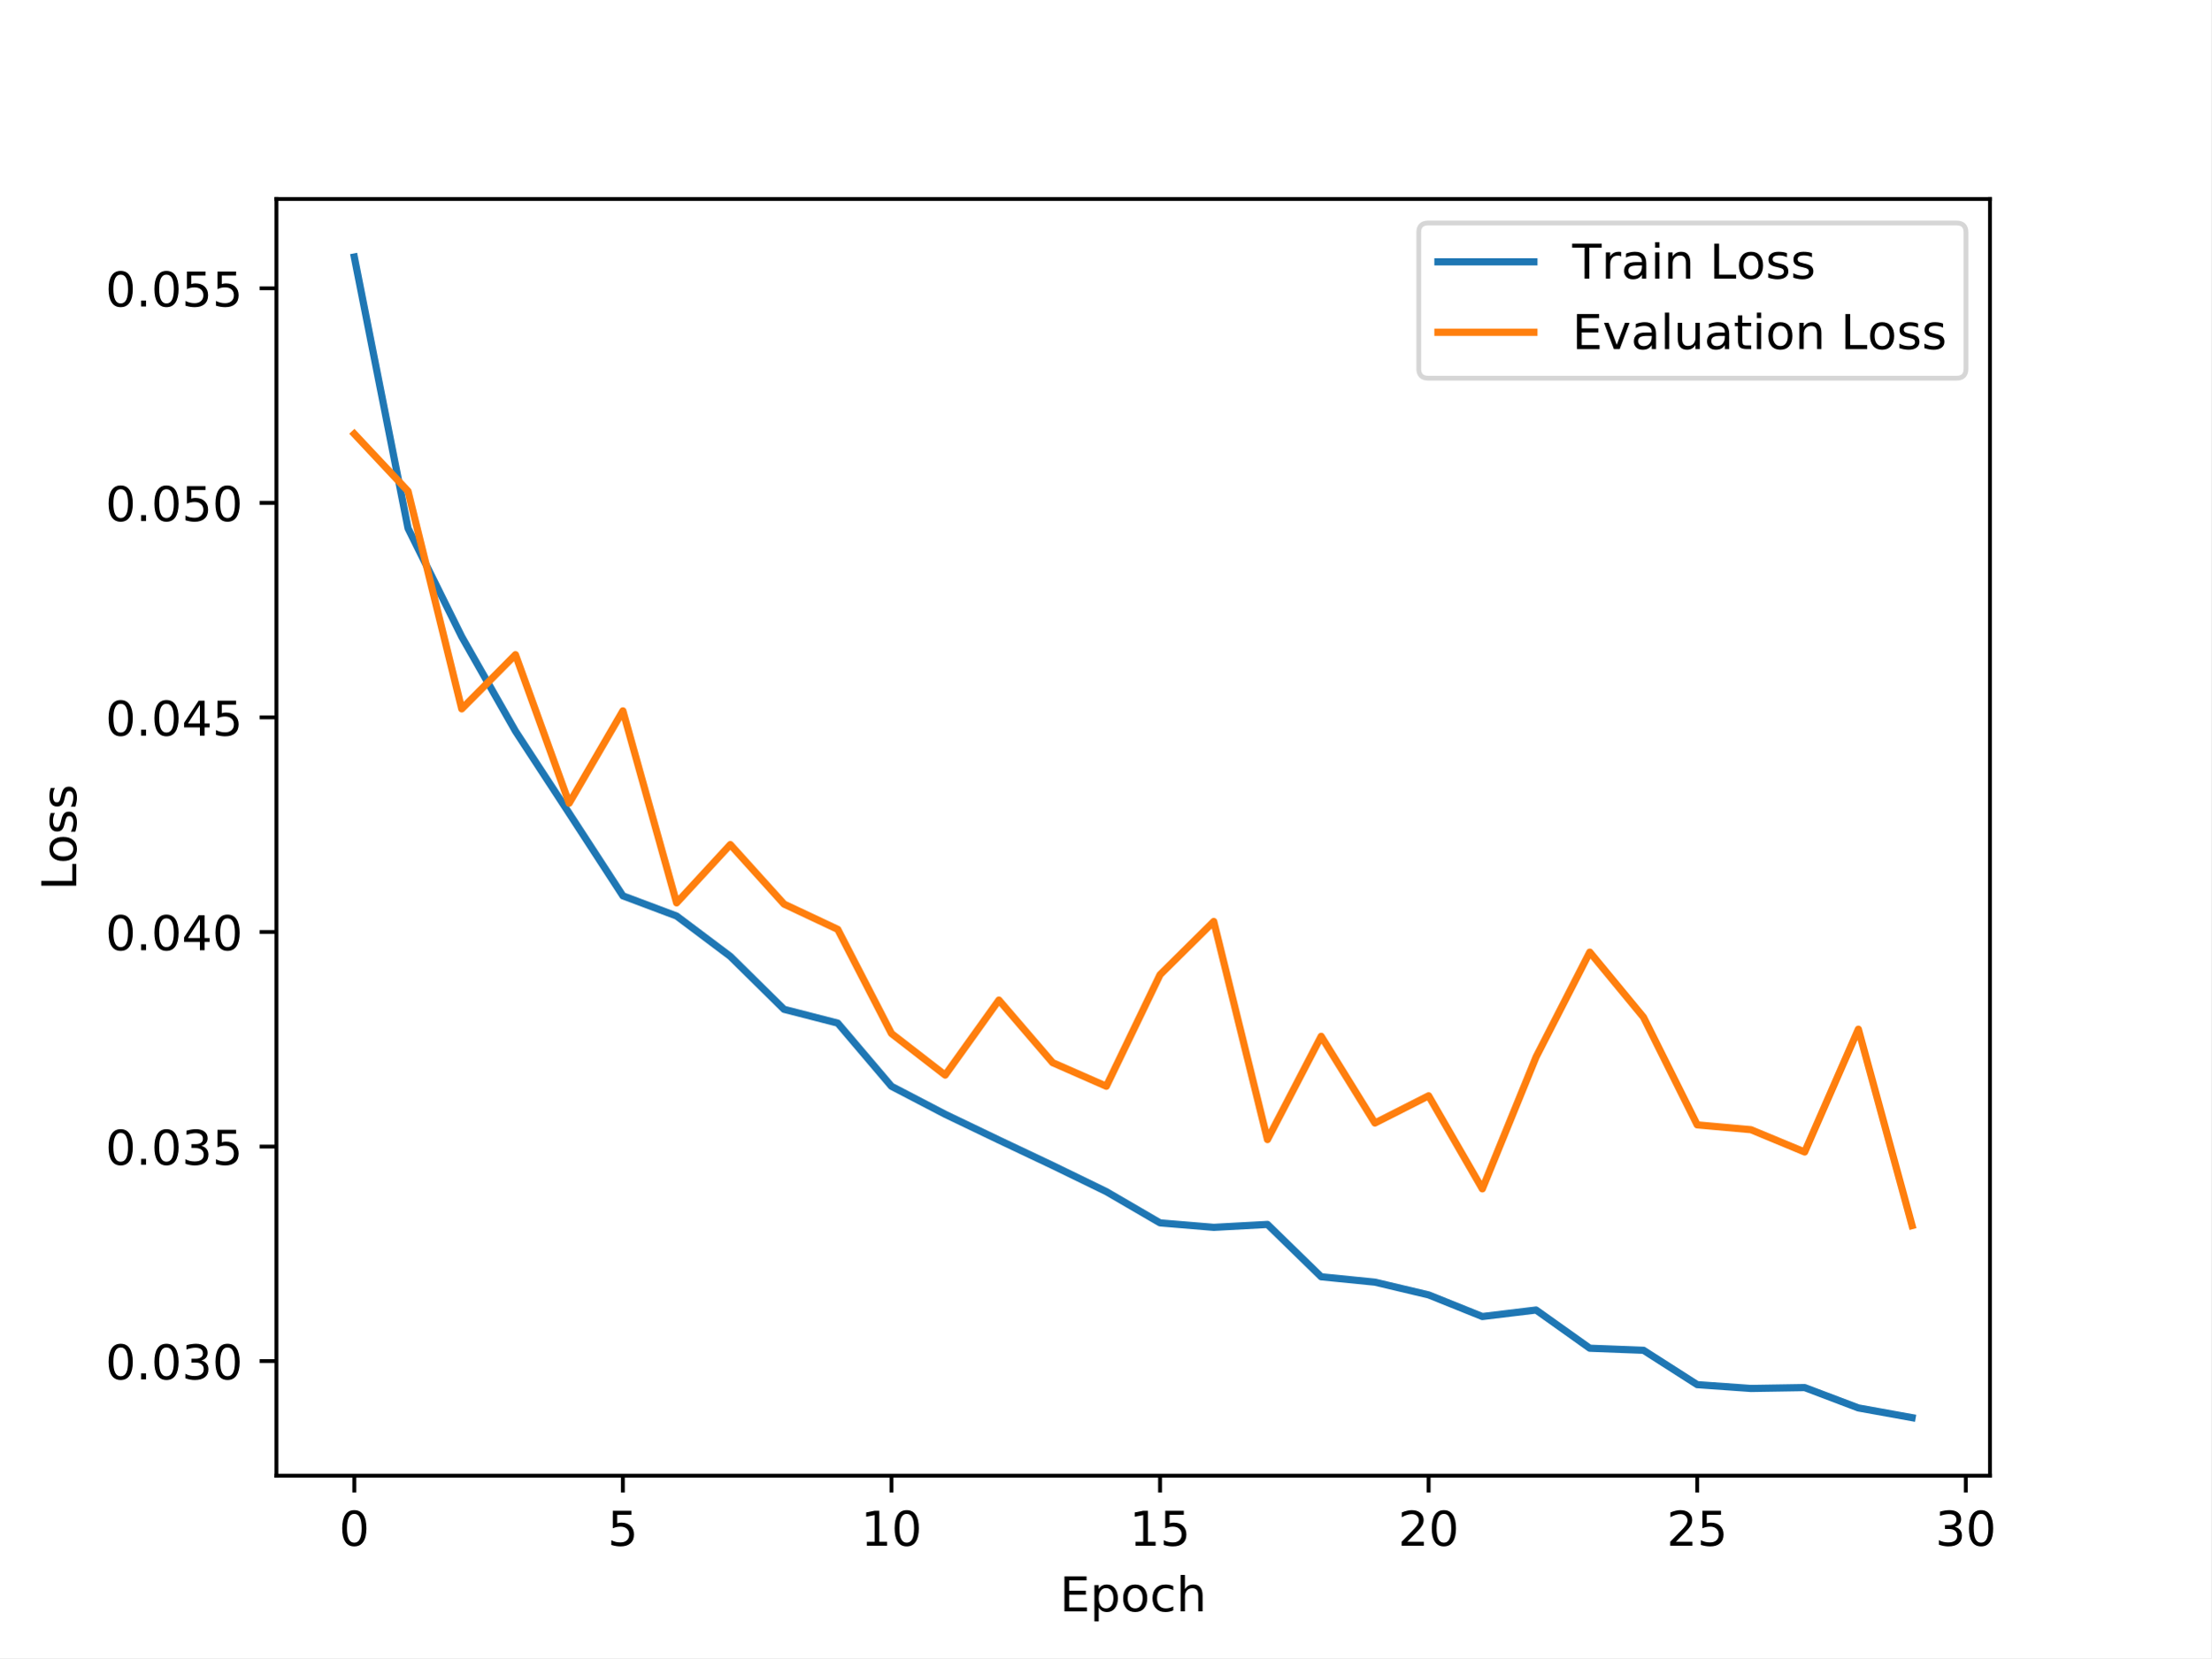
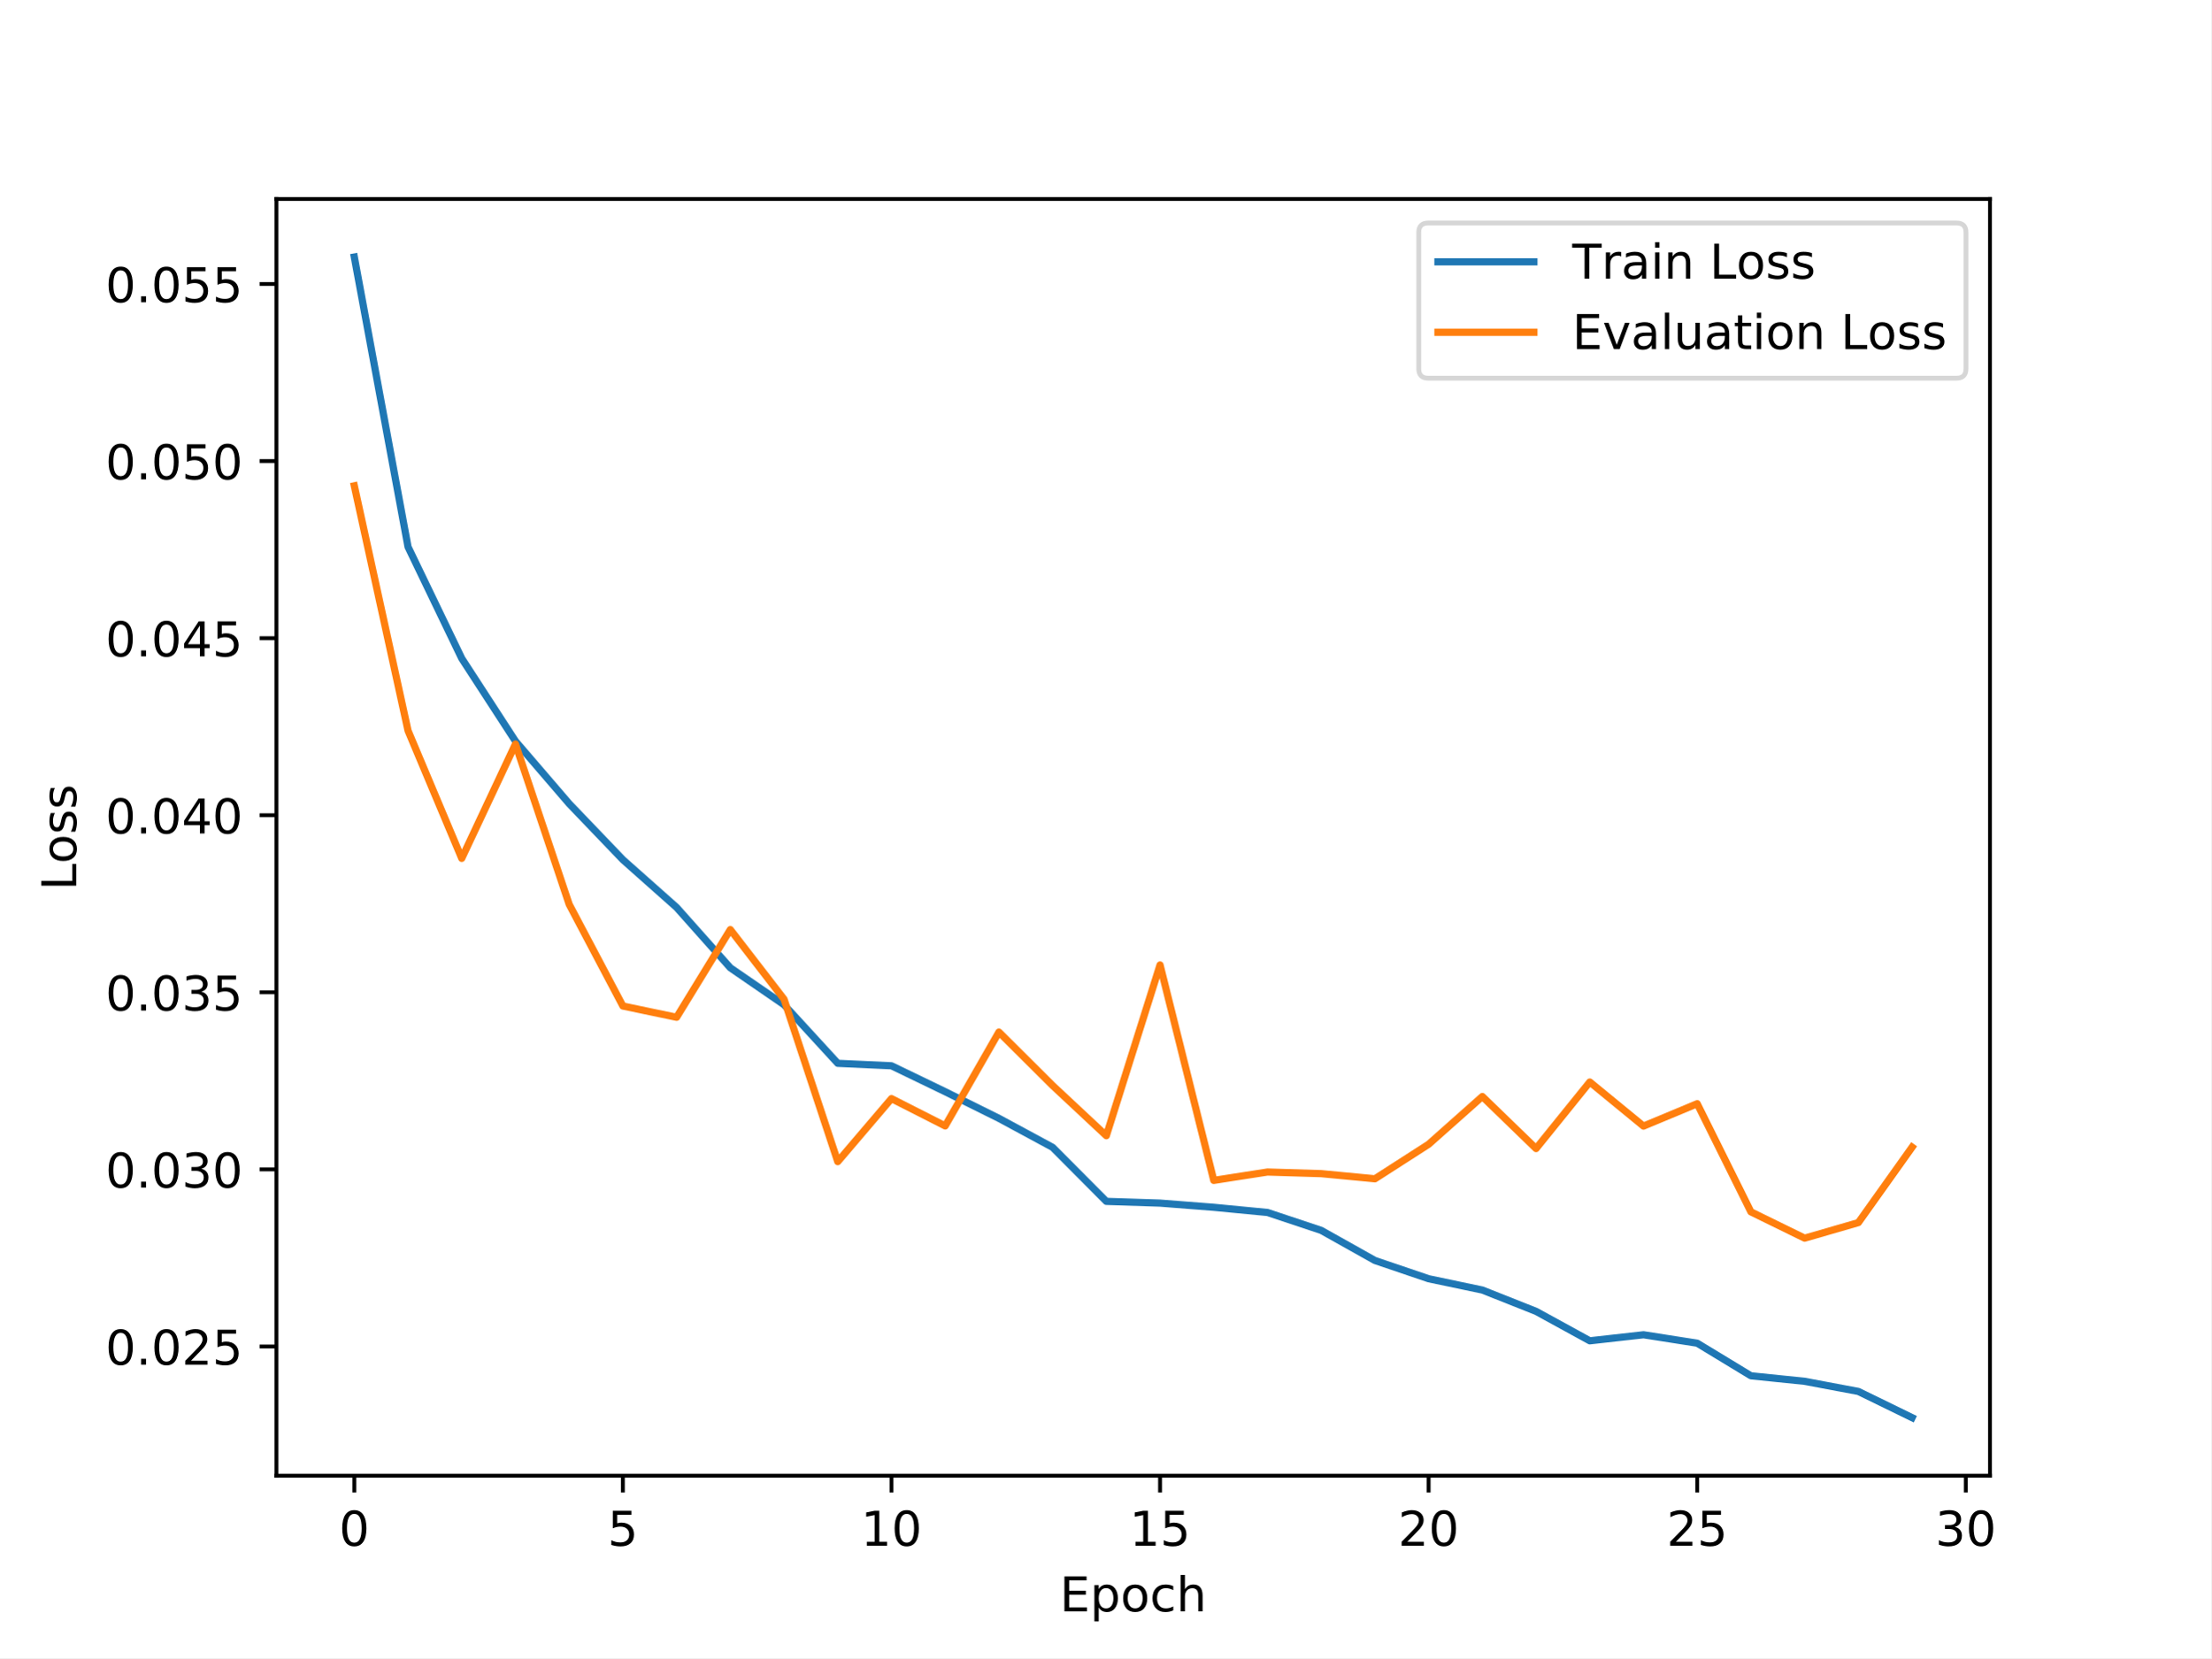
<svg xmlns="http://www.w3.org/2000/svg" xmlns:xlink="http://www.w3.org/1999/xlink" height="345.6pt" version="1.1" viewBox="0 0 460.8 345.6" width="460.8pt">
  <defs>
    <style type="text/css">
*{stroke-linecap:butt;stroke-linejoin:round;}
  </style>
  </defs>
  <g id="figure_1">
    <g id="patch_1">
      <path d="M 0 345.6  L 460.8 345.6  L 460.8 0  L 0 0  z " style="fill:#ffffff;" />
    </g>
    <g id="axes_1">
      <g id="patch_2">
        <path d="M 57.6 307.584  L 414.72 307.584  L 414.72 41.472  L 57.6 41.472  z " style="fill:#ffffff;" />
      </g>
      <g id="matplotlib.axis_1">
        <g id="xtick_1">
          <g id="line2d_1">
            <defs>
-               <path d="M 0 0  L 0 3.5  " id="m404c5e0faa" style="stroke:#000000;stroke-width:0.8;" />
-             </defs>
-             <g>
-               <use style="stroke:#000000;stroke-width:0.8;" x="73.833" xlink:href="#m404c5e0faa" y="307.584" />
+               <path d="M 0 0  L 0 3.5  " id="m61d33a6a5a" style="stroke:#000000;stroke-width:0.8;" />
+             </defs>
+             <g>
+               <use style="stroke:#000000;stroke-width:0.8;" x="73.833" xlink:href="#m61d33a6a5a" y="307.584" />
            </g>
          </g>
          <g id="text_1">
            <defs>
              <path d="M 31.781 66.406  Q 24.172 66.406 20.328 58.906  Q 16.5 51.422 16.5 36.375  Q 16.5 21.391 20.328 13.891  Q 24.172 6.391 31.781 6.391  Q 39.453 6.391 43.281 13.891  Q 47.125 21.391 47.125 36.375  Q 47.125 51.422 43.281 58.906  Q 39.453 66.406 31.781 66.406  z M 31.781 74.219  Q 44.047 74.219 50.516 64.516  Q 56.984 54.828 56.984 36.375  Q 56.984 17.969 50.516 8.266  Q 44.047 -1.422 31.781 -1.422  Q 19.531 -1.422 13.062 8.266  Q 6.594 17.969 6.594 36.375  Q 6.594 54.828 13.062 64.516  Q 19.531 74.219 31.781 74.219  z " id="DejaVuSans-48" />
            </defs>
            <g transform="translate(70.65148 322.1824)scale(0.1 -0.1)">
              <use xlink:href="#DejaVuSans-48" />
            </g>
          </g>
        </g>
        <g id="xtick_2">
          <g id="line2d_2">
            <g>
-               <use style="stroke:#000000;stroke-width:0.8;" x="129.808" xlink:href="#m404c5e0faa" y="307.584" />
+               <use style="stroke:#000000;stroke-width:0.8;" x="129.808" xlink:href="#m61d33a6a5a" y="307.584" />
            </g>
          </g>
          <g id="text_2">
            <defs>
              <path d="M 10.797 72.906  L 49.516 72.906  L 49.516 64.594  L 19.828 64.594  L 19.828 46.734  Q 21.969 47.469 24.109 47.828  Q 26.266 48.188 28.422 48.188  Q 40.625 48.188 47.75 41.5  Q 54.891 34.812 54.891 23.391  Q 54.891 11.625 47.562 5.094  Q 40.234 -1.422 26.906 -1.422  Q 22.312 -1.422 17.547 -0.641  Q 12.797 0.141 7.719 1.703  L 7.719 11.625  Q 12.109 9.234 16.797 8.062  Q 21.484 6.891 26.703 6.891  Q 35.156 6.891 40.078 11.328  Q 45.016 15.766 45.016 23.391  Q 45.016 31 40.078 35.438  Q 35.156 39.891 26.703 39.891  Q 22.75 39.891 18.812 39.016  Q 14.891 38.141 10.797 36.281  z " id="DejaVuSans-53" />
            </defs>
            <g transform="translate(126.6264 322.1824)scale(0.1 -0.1)">
              <use xlink:href="#DejaVuSans-53" />
            </g>
          </g>
        </g>
        <g id="xtick_3">
          <g id="line2d_3">
            <g>
-               <use style="stroke:#000000;stroke-width:0.8;" x="185.783" xlink:href="#m404c5e0faa" y="307.584" />
+               <use style="stroke:#000000;stroke-width:0.8;" x="185.783" xlink:href="#m61d33a6a5a" y="307.584" />
            </g>
          </g>
          <g id="text_3">
            <defs>
              <path d="M 12.406 8.297  L 28.516 8.297  L 28.516 63.922  L 10.984 60.406  L 10.984 69.391  L 28.422 72.906  L 38.281 72.906  L 38.281 8.297  L 54.391 8.297  L 54.391 0  L 12.406 0  z " id="DejaVuSans-49" />
            </defs>
            <g transform="translate(179.4201 322.1824)scale(0.1 -0.1)">
              <use xlink:href="#DejaVuSans-49" />
              <use x="63.623" xlink:href="#DejaVuSans-48" />
            </g>
          </g>
        </g>
        <g id="xtick_4">
          <g id="line2d_4">
            <g>
-               <use style="stroke:#000000;stroke-width:0.8;" x="241.757" xlink:href="#m404c5e0faa" y="307.584" />
+               <use style="stroke:#000000;stroke-width:0.8;" x="241.757" xlink:href="#m61d33a6a5a" y="307.584" />
            </g>
          </g>
          <g id="text_4">
            <g transform="translate(235.395 322.1824)scale(0.1 -0.1)">
              <use xlink:href="#DejaVuSans-49" />
              <use x="63.623" xlink:href="#DejaVuSans-53" />
            </g>
          </g>
        </g>
        <g id="xtick_5">
          <g id="line2d_5">
            <g>
-               <use style="stroke:#000000;stroke-width:0.8;" x="297.732" xlink:href="#m404c5e0faa" y="307.584" />
+               <use style="stroke:#000000;stroke-width:0.8;" x="297.732" xlink:href="#m61d33a6a5a" y="307.584" />
            </g>
          </g>
          <g id="text_5">
            <defs>
              <path d="M 19.188 8.297  L 53.609 8.297  L 53.609 0  L 7.328 0  L 7.328 8.297  Q 12.938 14.109 22.625 23.891  Q 32.328 33.688 34.812 36.531  Q 39.547 41.844 41.422 45.531  Q 43.312 49.219 43.312 52.781  Q 43.312 58.594 39.234 62.25  Q 35.156 65.922 28.609 65.922  Q 23.969 65.922 18.812 64.312  Q 13.672 62.703 7.812 59.422  L 7.812 69.391  Q 13.766 71.781 18.938 73  Q 24.125 74.219 28.422 74.219  Q 39.75 74.219 46.484 68.547  Q 53.219 62.891 53.219 53.422  Q 53.219 48.922 51.531 44.891  Q 49.859 40.875 45.406 35.406  Q 44.188 33.984 37.641 27.219  Q 31.109 20.453 19.188 8.297  z " id="DejaVuSans-50" />
            </defs>
            <g transform="translate(291.3699 322.1824)scale(0.1 -0.1)">
              <use xlink:href="#DejaVuSans-50" />
              <use x="63.623" xlink:href="#DejaVuSans-48" />
            </g>
          </g>
        </g>
        <g id="xtick_6">
          <g id="line2d_6">
            <g>
-               <use style="stroke:#000000;stroke-width:0.8;" x="353.707" xlink:href="#m404c5e0faa" y="307.584" />
+               <use style="stroke:#000000;stroke-width:0.8;" x="353.707" xlink:href="#m61d33a6a5a" y="307.584" />
            </g>
          </g>
          <g id="text_6">
            <g transform="translate(347.3448 322.1824)scale(0.1 -0.1)">
              <use xlink:href="#DejaVuSans-50" />
              <use x="63.623" xlink:href="#DejaVuSans-53" />
            </g>
          </g>
        </g>
        <g id="xtick_7">
          <g id="line2d_7">
            <g>
-               <use style="stroke:#000000;stroke-width:0.8;" x="409.682" xlink:href="#m404c5e0faa" y="307.584" />
+               <use style="stroke:#000000;stroke-width:0.8;" x="409.682" xlink:href="#m61d33a6a5a" y="307.584" />
            </g>
          </g>
          <g id="text_7">
            <defs>
              <path d="M 40.578 39.312  Q 47.656 37.797 51.625 33  Q 55.609 28.219 55.609 21.188  Q 55.609 10.406 48.188 4.484  Q 40.766 -1.422 27.094 -1.422  Q 22.516 -1.422 17.656 -0.516  Q 12.797 0.391 7.625 2.203  L 7.625 11.719  Q 11.719 9.328 16.594 8.109  Q 21.484 6.891 26.812 6.891  Q 36.078 6.891 40.938 10.547  Q 45.797 14.203 45.797 21.188  Q 45.797 27.641 41.281 31.266  Q 36.766 34.906 28.719 34.906  L 20.219 34.906  L 20.219 43.016  L 29.109 43.016  Q 36.375 43.016 40.234 45.922  Q 44.094 48.828 44.094 54.297  Q 44.094 59.906 40.109 62.906  Q 36.141 65.922 28.719 65.922  Q 24.656 65.922 20.016 65.031  Q 15.375 64.156 9.812 62.312  L 9.812 71.094  Q 15.438 72.656 20.344 73.438  Q 25.25 74.219 29.594 74.219  Q 40.828 74.219 47.359 69.109  Q 53.906 64.016 53.906 55.328  Q 53.906 49.266 50.438 45.094  Q 46.969 40.922 40.578 39.312  z " id="DejaVuSans-51" />
            </defs>
            <g transform="translate(403.3198 322.1824)scale(0.1 -0.1)">
              <use xlink:href="#DejaVuSans-51" />
              <use x="63.623" xlink:href="#DejaVuSans-48" />
            </g>
          </g>
        </g>
        <g id="text_8">
          <defs>
            <path d="M 9.812 72.906  L 55.906 72.906  L 55.906 64.594  L 19.672 64.594  L 19.672 43.016  L 54.391 43.016  L 54.391 34.719  L 19.672 34.719  L 19.672 8.297  L 56.781 8.297  L 56.781 0  L 9.812 0  z " id="DejaVuSans-69" />
            <path d="M 18.109 8.203  L 18.109 -20.797  L 9.078 -20.797  L 9.078 54.688  L 18.109 54.688  L 18.109 46.391  Q 20.953 51.266 25.266 53.625  Q 29.594 56 35.594 56  Q 45.562 56 51.781 48.094  Q 58.016 40.188 58.016 27.297  Q 58.016 14.406 51.781 6.484  Q 45.562 -1.422 35.594 -1.422  Q 29.594 -1.422 25.266 0.953  Q 20.953 3.328 18.109 8.203  z M 48.688 27.297  Q 48.688 37.203 44.609 42.844  Q 40.531 48.484 33.406 48.484  Q 26.266 48.484 22.188 42.844  Q 18.109 37.203 18.109 27.297  Q 18.109 17.391 22.188 11.75  Q 26.266 6.109 33.406 6.109  Q 40.531 6.109 44.609 11.75  Q 48.688 17.391 48.688 27.297  z " id="DejaVuSans-112" />
            <path d="M 30.609 48.391  Q 23.391 48.391 19.188 42.75  Q 14.984 37.109 14.984 27.297  Q 14.984 17.484 19.156 11.844  Q 23.344 6.203 30.609 6.203  Q 37.797 6.203 41.984 11.859  Q 46.188 17.531 46.188 27.297  Q 46.188 37.016 41.984 42.703  Q 37.797 48.391 30.609 48.391  z M 30.609 56  Q 42.328 56 49.016 48.375  Q 55.719 40.766 55.719 27.297  Q 55.719 13.875 49.016 6.219  Q 42.328 -1.422 30.609 -1.422  Q 18.844 -1.422 12.172 6.219  Q 5.516 13.875 5.516 27.297  Q 5.516 40.766 12.172 48.375  Q 18.844 56 30.609 56  z " id="DejaVuSans-111" />
            <path d="M 48.781 52.594  L 48.781 44.188  Q 44.969 46.297 41.141 47.344  Q 37.312 48.391 33.406 48.391  Q 24.656 48.391 19.812 42.844  Q 14.984 37.312 14.984 27.297  Q 14.984 17.281 19.812 11.734  Q 24.656 6.203 33.406 6.203  Q 37.312 6.203 41.141 7.25  Q 44.969 8.297 48.781 10.406  L 48.781 2.094  Q 45.016 0.344 40.984 -0.531  Q 36.969 -1.422 32.422 -1.422  Q 20.062 -1.422 12.781 6.344  Q 5.516 14.109 5.516 27.297  Q 5.516 40.672 12.859 48.328  Q 20.219 56 33.016 56  Q 37.156 56 41.109 55.141  Q 45.062 54.297 48.781 52.594  z " id="DejaVuSans-99" />
            <path d="M 54.891 33.016  L 54.891 0  L 45.906 0  L 45.906 32.719  Q 45.906 40.484 42.875 44.328  Q 39.844 48.188 33.797 48.188  Q 26.516 48.188 22.312 43.547  Q 18.109 38.922 18.109 30.906  L 18.109 0  L 9.078 0  L 9.078 75.984  L 18.109 75.984  L 18.109 46.188  Q 21.344 51.125 25.703 53.562  Q 30.078 56 35.797 56  Q 45.219 56 50.047 50.172  Q 54.891 44.344 54.891 33.016  z " id="DejaVuSans-104" />
          </defs>
          <g transform="translate(220.8491 335.8606)scale(0.1 -0.1)">
            <use xlink:href="#DejaVuSans-69" />
            <use x="63.184" xlink:href="#DejaVuSans-112" />
            <use x="126.66" xlink:href="#DejaVuSans-111" />
            <use x="187.842" xlink:href="#DejaVuSans-99" />
            <use x="242.822" xlink:href="#DejaVuSans-104" />
          </g>
        </g>
      </g>
      <g id="matplotlib.axis_2">
        <g id="ytick_1">
          <g id="line2d_8">
            <defs>
-               <path d="M 0 0  L -3.5 0  " id="m40cb525549" style="stroke:#000000;stroke-width:0.8;" />
-             </defs>
-             <g>
-               <use style="stroke:#000000;stroke-width:0.8;" x="57.6" xlink:href="#m40cb525549" y="283.704" />
+               <path d="M 0 0  L -3.5 0  " id="m478eea6dd3" style="stroke:#000000;stroke-width:0.8;" />
+             </defs>
+             <g>
+               <use style="stroke:#000000;stroke-width:0.8;" x="57.6" xlink:href="#m478eea6dd3" y="280.651" />
            </g>
          </g>
          <g id="text_9">
            <defs>
              <path d="M 10.688 12.406  L 21 12.406  L 21 0  L 10.688 0  z " id="DejaVuSans-46" />
            </defs>
-             <g transform="translate(21.97188 287.5036)scale(0.1 -0.1)">
+             <g transform="translate(21.97188 284.4507)scale(0.1 -0.1)">
+               <use xlink:href="#DejaVuSans-48" />
+               <use x="63.623" xlink:href="#DejaVuSans-46" />
+               <use x="95.41" xlink:href="#DejaVuSans-48" />
+               <use x="159.033" xlink:href="#DejaVuSans-50" />
+               <use x="222.656" xlink:href="#DejaVuSans-53" />
+             </g>
+           </g>
+         </g>
+         <g id="ytick_2">
+           <g id="line2d_9">
+             <g>
+               <use style="stroke:#000000;stroke-width:0.8;" x="57.6" xlink:href="#m478eea6dd3" y="243.74" />
+             </g>
+           </g>
+           <g id="text_10">
+             <g transform="translate(21.97188 247.5393)scale(0.1 -0.1)">
              <use xlink:href="#DejaVuSans-48" />
              <use x="63.623" xlink:href="#DejaVuSans-46" />
              <use x="95.41" xlink:href="#DejaVuSans-48" />
              <use x="159.033" xlink:href="#DejaVuSans-51" />
              <use x="222.656" xlink:href="#DejaVuSans-48" />
            </g>
          </g>
        </g>
-         <g id="ytick_2">
-           <g id="line2d_9">
-             <g>
-               <use style="stroke:#000000;stroke-width:0.8;" x="57.6" xlink:href="#m40cb525549" y="238.979" />
-             </g>
-           </g>
-           <g id="text_10">
-             <g transform="translate(21.97188 242.7784)scale(0.1 -0.1)">
+         <g id="ytick_3">
+           <g id="line2d_10">
+             <g>
+               <use style="stroke:#000000;stroke-width:0.8;" x="57.6" xlink:href="#m478eea6dd3" y="206.829" />
+             </g>
+           </g>
+           <g id="text_11">
+             <g transform="translate(21.97188 210.6279)scale(0.1 -0.1)">
              <use xlink:href="#DejaVuSans-48" />
              <use x="63.623" xlink:href="#DejaVuSans-46" />
              <use x="95.41" xlink:href="#DejaVuSans-48" />
              <use x="159.033" xlink:href="#DejaVuSans-51" />
              <use x="222.656" xlink:href="#DejaVuSans-53" />
            </g>
          </g>
        </g>
-         <g id="ytick_3">
-           <g id="line2d_10">
-             <g>
-               <use style="stroke:#000000;stroke-width:0.8;" x="57.6" xlink:href="#m40cb525549" y="194.254" />
-             </g>
-           </g>
-           <g id="text_11">
+         <g id="ytick_4">
+           <g id="line2d_11">
+             <g>
+               <use style="stroke:#000000;stroke-width:0.8;" x="57.6" xlink:href="#m478eea6dd3" y="169.917" />
+             </g>
+           </g>
+           <g id="text_12">
            <defs>
              <path d="M 37.797 64.312  L 12.891 25.391  L 37.797 25.391  z M 35.203 72.906  L 47.609 72.906  L 47.609 25.391  L 58.016 25.391  L 58.016 17.188  L 47.609 17.188  L 47.609 0  L 37.797 0  L 37.797 17.188  L 4.891 17.188  L 4.891 26.703  z " id="DejaVuSans-52" />
            </defs>
-             <g transform="translate(21.97188 198.0533)scale(0.1 -0.1)">
+             <g transform="translate(21.97188 173.7165)scale(0.1 -0.1)">
              <use xlink:href="#DejaVuSans-48" />
              <use x="63.623" xlink:href="#DejaVuSans-46" />
              <use x="95.41" xlink:href="#DejaVuSans-48" />
              <use x="159.033" xlink:href="#DejaVuSans-52" />
              <use x="222.656" xlink:href="#DejaVuSans-48" />
            </g>
          </g>
        </g>
-         <g id="ytick_4">
-           <g id="line2d_11">
-             <g>
-               <use style="stroke:#000000;stroke-width:0.8;" x="57.6" xlink:href="#m40cb525549" y="149.529" />
-             </g>
-           </g>
-           <g id="text_12">
-             <g transform="translate(21.97188 153.3281)scale(0.1 -0.1)">
+         <g id="ytick_5">
+           <g id="line2d_12">
+             <g>
+               <use style="stroke:#000000;stroke-width:0.8;" x="57.6" xlink:href="#m478eea6dd3" y="133.006" />
+             </g>
+           </g>
+           <g id="text_13">
+             <g transform="translate(21.97188 136.8051)scale(0.1 -0.1)">
              <use xlink:href="#DejaVuSans-48" />
              <use x="63.623" xlink:href="#DejaVuSans-46" />
              <use x="95.41" xlink:href="#DejaVuSans-48" />
              <use x="159.033" xlink:href="#DejaVuSans-52" />
              <use x="222.656" xlink:href="#DejaVuSans-53" />
            </g>
          </g>
        </g>
-         <g id="ytick_5">
-           <g id="line2d_12">
-             <g>
-               <use style="stroke:#000000;stroke-width:0.8;" x="57.6" xlink:href="#m40cb525549" y="104.804" />
-             </g>
-           </g>
-           <g id="text_13">
-             <g transform="translate(21.97188 108.603)scale(0.1 -0.1)">
+         <g id="ytick_6">
+           <g id="line2d_13">
+             <g>
+               <use style="stroke:#000000;stroke-width:0.8;" x="57.6" xlink:href="#m478eea6dd3" y="96.094" />
+             </g>
+           </g>
+           <g id="text_14">
+             <g transform="translate(21.97188 99.8937)scale(0.1 -0.1)">
              <use xlink:href="#DejaVuSans-48" />
              <use x="63.623" xlink:href="#DejaVuSans-46" />
              <use x="95.41" xlink:href="#DejaVuSans-48" />
              <use x="159.033" xlink:href="#DejaVuSans-53" />
              <use x="222.656" xlink:href="#DejaVuSans-48" />
            </g>
          </g>
        </g>
-         <g id="ytick_6">
-           <g id="line2d_13">
-             <g>
-               <use style="stroke:#000000;stroke-width:0.8;" x="57.6" xlink:href="#m40cb525549" y="60.079" />
-             </g>
-           </g>
-           <g id="text_14">
-             <g transform="translate(21.97188 63.87782)scale(0.1 -0.1)">
+         <g id="ytick_7">
+           <g id="line2d_14">
+             <g>
+               <use style="stroke:#000000;stroke-width:0.8;" x="57.6" xlink:href="#m478eea6dd3" y="59.183" />
+             </g>
+           </g>
+           <g id="text_15">
+             <g transform="translate(21.97188 62.9823)scale(0.1 -0.1)">
              <use xlink:href="#DejaVuSans-48" />
              <use x="63.623" xlink:href="#DejaVuSans-46" />
              <use x="95.41" xlink:href="#DejaVuSans-48" />
              <use x="159.033" xlink:href="#DejaVuSans-53" />
              <use x="222.656" xlink:href="#DejaVuSans-53" />
            </g>
          </g>
        </g>
-         <g id="text_15">
+         <g id="text_16">
          <defs>
            <path d="M 9.812 72.906  L 19.672 72.906  L 19.672 8.297  L 55.172 8.297  L 55.172 0  L 9.812 0  z " id="DejaVuSans-76" />
            <path d="M 44.281 53.078  L 44.281 44.578  Q 40.484 46.531 36.375 47.5  Q 32.281 48.484 27.875 48.484  Q 21.188 48.484 17.844 46.438  Q 14.5 44.391 14.5 40.281  Q 14.5 37.156 16.891 35.375  Q 19.281 33.594 26.516 31.984  L 29.594 31.297  Q 39.156 29.25 43.188 25.516  Q 47.219 21.781 47.219 15.094  Q 47.219 7.469 41.188 3.016  Q 35.156 -1.422 24.609 -1.422  Q 20.219 -1.422 15.453 -0.562  Q 10.688 0.297 5.422 2  L 5.422 11.281  Q 10.406 8.688 15.234 7.391  Q 20.062 6.109 24.812 6.109  Q 31.156 6.109 34.562 8.281  Q 37.984 10.453 37.984 14.406  Q 37.984 18.062 35.516 20.016  Q 33.062 21.969 24.703 23.781  L 21.578 24.516  Q 13.234 26.266 9.516 29.906  Q 5.812 33.547 5.812 39.891  Q 5.812 47.609 11.281 51.797  Q 16.75 56 26.812 56  Q 31.781 56 36.172 55.266  Q 40.578 54.547 44.281 53.078  z " id="DejaVuSans-115" />
          </defs>
          <g transform="translate(15.89219 185.5819)rotate(-90)scale(0.1 -0.1)">
            <use xlink:href="#DejaVuSans-76" />
            <use x="55.697" xlink:href="#DejaVuSans-111" />
            <use x="116.879" xlink:href="#DejaVuSans-115" />
            <use x="168.979" xlink:href="#DejaVuSans-115" />
          </g>
        </g>
      </g>
-       <g id="line2d_14">
-         <path clip-path="url(#pafeaebaa38)" d="M 73.833 53.568  L 85.028 110.109  L 96.223 132.712  L 107.418 152.385  L 118.613 169.513  L 129.808 186.721  L 141.003 190.926  L 152.198 199.337  L 163.393 210.375  L 174.588 213.251  L 185.783 226.422  L 196.978 232.254  L 208.173 237.626  L 219.368 242.928  L 230.563 248.375  L 241.757 254.889  L 252.952 255.82  L 264.147 255.21  L 275.342 266.124  L 286.537 267.245  L 297.732 269.902  L 308.927 274.408  L 320.122 273.05  L 331.317 281.013  L 342.512 281.445  L 353.707 288.605  L 364.902 289.402  L 376.097 289.217  L 387.292 293.46  L 398.487 295.488  " style="fill:none;stroke:#1f77b4;stroke-linecap:square;stroke-width:1.5;" />
-       </g>
      <g id="line2d_15">
-         <path clip-path="url(#pafeaebaa38)" d="M 73.833 90.437  L 85.028 102.37  L 96.223 147.751  L 107.418 136.457  L 118.613 167.414  L 129.808 148.167  L 141.003 188.186  L 152.198 176.038  L 163.393 188.44  L 174.588 193.707  L 185.783 215.419  L 196.978 224.085  L 208.173 208.451  L 219.368 221.49  L 230.563 226.41  L 241.757 203.162  L 252.952 192.067  L 264.147 237.525  L 275.342 216.002  L 286.537 234.074  L 297.732 228.4  L 308.927 247.796  L 320.122 220.318  L 331.317 198.458  L 342.512 212.018  L 353.707 234.458  L 364.902 235.467  L 376.097 240.114  L 387.292 214.525  L 398.487 255.447  " style="fill:none;stroke:#ff7f0e;stroke-linecap:square;stroke-width:1.5;" />
+         <path clip-path="url(#pfd7b77b034)" d="M 73.833 53.568  L 85.028 113.983  L 96.223 137.232  L 107.418 154.48  L 118.613 167.51  L 129.808 179.191  L 141.003 189.138  L 152.198 201.723  L 163.393 209.422  L 174.588 221.628  L 185.783 222.143  L 196.978 227.548  L 208.173 233.1  L 219.368 239.146  L 230.563 250.403  L 241.757 250.765  L 252.952 251.642  L 264.147 252.72  L 275.342 256.452  L 286.537 262.728  L 297.732 266.531  L 308.927 268.888  L 320.122 273.333  L 331.317 279.466  L 342.512 278.209  L 353.707 279.966  L 364.902 286.761  L 376.097 287.913  L 387.292 290.025  L 398.487 295.488  " style="fill:none;stroke:#1f77b4;stroke-linecap:square;stroke-width:1.5;" />
+       </g>
+       <g id="line2d_16">
+         <path clip-path="url(#pfd7b77b034)" d="M 73.833 101.26  L 85.028 152.285  L 96.223 178.911  L 107.418 155.082  L 118.613 188.491  L 129.808 209.69  L 141.003 212.033  L 152.198 193.758  L 163.393 208.271  L 174.588 242.125  L 185.783 228.987  L 196.978 234.676  L 208.173 215.118  L 219.368 226.261  L 230.563 236.719  L 241.757 201.129  L 252.952 246.03  L 264.147 244.286  L 275.342 244.625  L 286.537 245.697  L 297.732 238.502  L 308.927 228.548  L 320.122 239.395  L 331.317 225.529  L 342.512 234.714  L 353.707 230.049  L 364.902 252.593  L 376.097 258.076  L 387.292 254.829  L 398.487 239.107  " style="fill:none;stroke:#ff7f0e;stroke-linecap:square;stroke-width:1.5;" />
      </g>
      <g id="patch_3">
        <path d="M 57.6 307.584  L 57.6 41.472  " style="fill:none;stroke:#000000;stroke-linecap:square;stroke-linejoin:miter;stroke-width:0.8;" />
      </g>
      <g id="patch_4">
        <path d="M 414.72 307.584  L 414.72 41.472  " style="fill:none;stroke:#000000;stroke-linecap:square;stroke-linejoin:miter;stroke-width:0.8;" />
      </g>
      <g id="patch_5">
        <path d="M 57.6 307.584  L 414.72 307.584  " style="fill:none;stroke:#000000;stroke-linecap:square;stroke-linejoin:miter;stroke-width:0.8;" />
      </g>
      <g id="patch_6">
        <path d="M 57.6 41.472  L 414.72 41.472  " style="fill:none;stroke:#000000;stroke-linecap:square;stroke-linejoin:miter;stroke-width:0.8;" />
      </g>
      <g id="legend_1">
        <g id="patch_7">
          <path d="M 297.67 78.828  L 407.72 78.828  Q 409.72 78.828 409.72 76.828  L 409.72 48.472  Q 409.72 46.472 407.72 46.472  L 297.67 46.472  Q 295.67 46.472 295.67 48.472  L 295.67 76.828  Q 295.67 78.828 297.67 78.828  z " style="fill:#ffffff;opacity:0.8;stroke:#cccccc;stroke-linejoin:miter;" />
        </g>
-         <g id="line2d_16">
+         <g id="line2d_17">
          <path d="M 299.67 54.57  L 319.67 54.57  " style="fill:none;stroke:#1f77b4;stroke-linecap:square;stroke-width:1.5;" />
        </g>
-         <g id="line2d_17" />
-         <g id="text_16">
+         <g id="line2d_18" />
+         <g id="text_17">
          <defs>
            <path d="M -0.297 72.906  L 61.375 72.906  L 61.375 64.594  L 35.5 64.594  L 35.5 0  L 25.594 0  L 25.594 64.594  L -0.297 64.594  z " id="DejaVuSans-84" />
            <path d="M 41.109 46.297  Q 39.594 47.172 37.812 47.578  Q 36.031 48 33.891 48  Q 26.266 48 22.188 43.047  Q 18.109 38.094 18.109 28.812  L 18.109 0  L 9.078 0  L 9.078 54.688  L 18.109 54.688  L 18.109 46.188  Q 20.953 51.172 25.484 53.578  Q 30.031 56 36.531 56  Q 37.453 56 38.578 55.875  Q 39.703 55.766 41.062 55.516  z " id="DejaVuSans-114" />
            <path d="M 34.281 27.484  Q 23.391 27.484 19.188 25  Q 14.984 22.516 14.984 16.5  Q 14.984 11.719 18.141 8.906  Q 21.297 6.109 26.703 6.109  Q 34.188 6.109 38.703 11.406  Q 43.219 16.703 43.219 25.484  L 43.219 27.484  z M 52.203 31.203  L 52.203 0  L 43.219 0  L 43.219 8.297  Q 40.141 3.328 35.547 0.953  Q 30.953 -1.422 24.312 -1.422  Q 15.922 -1.422 10.953 3.297  Q 6 8.016 6 15.922  Q 6 25.141 12.172 29.828  Q 18.359 34.516 30.609 34.516  L 43.219 34.516  L 43.219 35.406  Q 43.219 41.609 39.141 45  Q 35.062 48.391 27.688 48.391  Q 23 48.391 18.547 47.266  Q 14.109 46.141 10.016 43.891  L 10.016 52.203  Q 14.938 54.109 19.578 55.047  Q 24.219 56 28.609 56  Q 40.484 56 46.344 49.844  Q 52.203 43.703 52.203 31.203  z " id="DejaVuSans-97" />
            <path d="M 9.422 54.688  L 18.406 54.688  L 18.406 0  L 9.422 0  z M 9.422 75.984  L 18.406 75.984  L 18.406 64.594  L 9.422 64.594  z " id="DejaVuSans-105" />
            <path d="M 54.891 33.016  L 54.891 0  L 45.906 0  L 45.906 32.719  Q 45.906 40.484 42.875 44.328  Q 39.844 48.188 33.797 48.188  Q 26.516 48.188 22.312 43.547  Q 18.109 38.922 18.109 30.906  L 18.109 0  L 9.078 0  L 9.078 54.688  L 18.109 54.688  L 18.109 46.188  Q 21.344 51.125 25.703 53.562  Q 30.078 56 35.797 56  Q 45.219 56 50.047 50.172  Q 54.891 44.344 54.891 33.016  z " id="DejaVuSans-110" />
            <path id="DejaVuSans-32" />
          </defs>
          <g transform="translate(327.67 58.07044)scale(0.1 -0.1)">
            <use xlink:href="#DejaVuSans-84" />
            <use x="60.865" xlink:href="#DejaVuSans-114" />
            <use x="101.979" xlink:href="#DejaVuSans-97" />
            <use x="163.258" xlink:href="#DejaVuSans-105" />
            <use x="191.041" xlink:href="#DejaVuSans-110" />
            <use x="254.42" xlink:href="#DejaVuSans-32" />
            <use x="286.207" xlink:href="#DejaVuSans-76" />
            <use x="341.904" xlink:href="#DejaVuSans-111" />
            <use x="403.086" xlink:href="#DejaVuSans-115" />
            <use x="455.186" xlink:href="#DejaVuSans-115" />
          </g>
        </g>
-         <g id="line2d_18">
+         <g id="line2d_19">
          <path d="M 299.67 69.249  L 319.67 69.249  " style="fill:none;stroke:#ff7f0e;stroke-linecap:square;stroke-width:1.5;" />
        </g>
-         <g id="line2d_19" />
-         <g id="text_17">
+         <g id="line2d_20" />
+         <g id="text_18">
          <defs>
            <path d="M 2.984 54.688  L 12.5 54.688  L 29.594 8.797  L 46.688 54.688  L 56.203 54.688  L 35.688 0  L 23.484 0  z " id="DejaVuSans-118" />
            <path d="M 9.422 75.984  L 18.406 75.984  L 18.406 0  L 9.422 0  z " id="DejaVuSans-108" />
            <path d="M 8.5 21.578  L 8.5 54.688  L 17.484 54.688  L 17.484 21.922  Q 17.484 14.156 20.5 10.266  Q 23.531 6.391 29.594 6.391  Q 36.859 6.391 41.078 11.031  Q 45.312 15.672 45.312 23.688  L 45.312 54.688  L 54.297 54.688  L 54.297 0  L 45.312 0  L 45.312 8.406  Q 42.047 3.422 37.719 1  Q 33.406 -1.422 27.688 -1.422  Q 18.266 -1.422 13.375 4.438  Q 8.5 10.297 8.5 21.578  z M 31.109 56  z " id="DejaVuSans-117" />
            <path d="M 18.312 70.219  L 18.312 54.688  L 36.812 54.688  L 36.812 47.703  L 18.312 47.703  L 18.312 18.016  Q 18.312 11.328 20.141 9.422  Q 21.969 7.516 27.594 7.516  L 36.812 7.516  L 36.812 0  L 27.594 0  Q 17.188 0 13.234 3.875  Q 9.281 7.766 9.281 18.016  L 9.281 47.703  L 2.688 47.703  L 2.688 54.688  L 9.281 54.688  L 9.281 70.219  z " id="DejaVuSans-116" />
          </defs>
          <g transform="translate(327.67 72.74856)scale(0.1 -0.1)">
            <use xlink:href="#DejaVuSans-69" />
            <use x="63.184" xlink:href="#DejaVuSans-118" />
            <use x="122.363" xlink:href="#DejaVuSans-97" />
            <use x="183.643" xlink:href="#DejaVuSans-108" />
            <use x="211.426" xlink:href="#DejaVuSans-117" />
            <use x="274.805" xlink:href="#DejaVuSans-97" />
            <use x="336.084" xlink:href="#DejaVuSans-116" />
            <use x="375.293" xlink:href="#DejaVuSans-105" />
            <use x="403.076" xlink:href="#DejaVuSans-111" />
            <use x="464.258" xlink:href="#DejaVuSans-110" />
            <use x="527.637" xlink:href="#DejaVuSans-32" />
            <use x="559.424" xlink:href="#DejaVuSans-76" />
            <use x="615.121" xlink:href="#DejaVuSans-111" />
            <use x="676.303" xlink:href="#DejaVuSans-115" />
            <use x="728.402" xlink:href="#DejaVuSans-115" />
          </g>
        </g>
      </g>
    </g>
  </g>
  <defs>
-     <clipPath id="pafeaebaa38">
+     <clipPath id="pfd7b77b034">
      <rect height="266.112" width="357.12" x="57.6" y="41.472" />
    </clipPath>
  </defs>
</svg>
